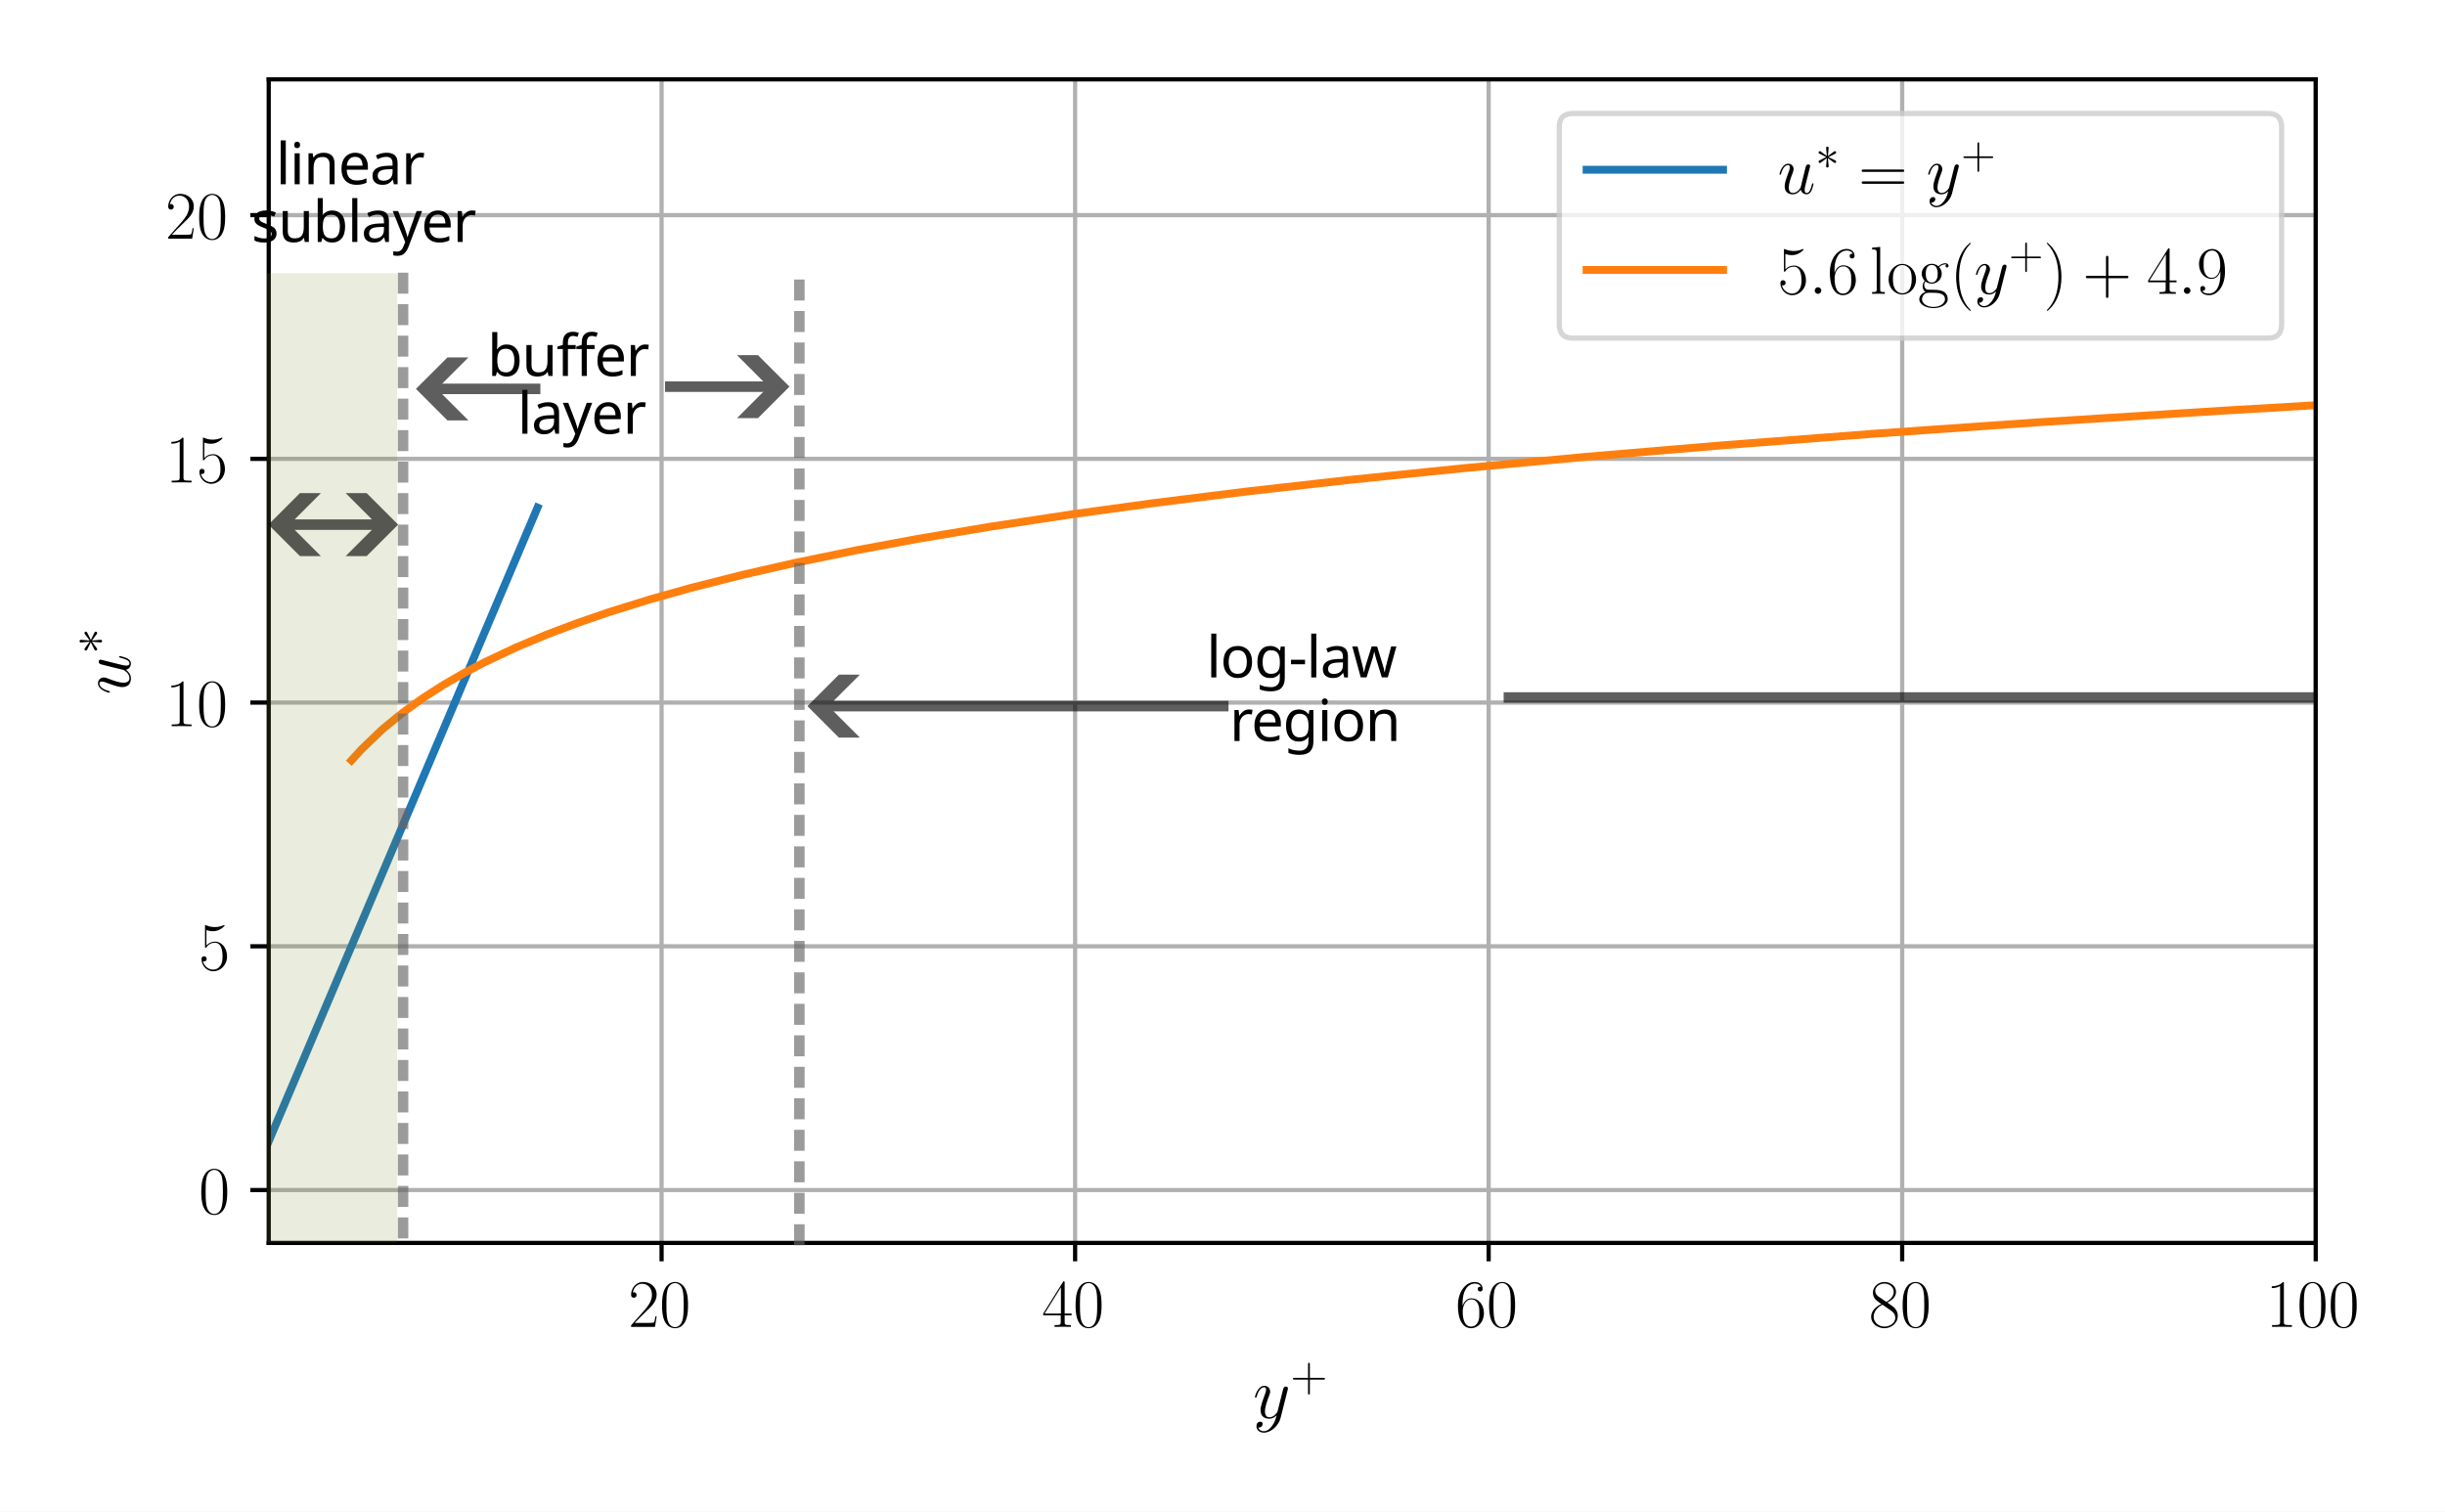
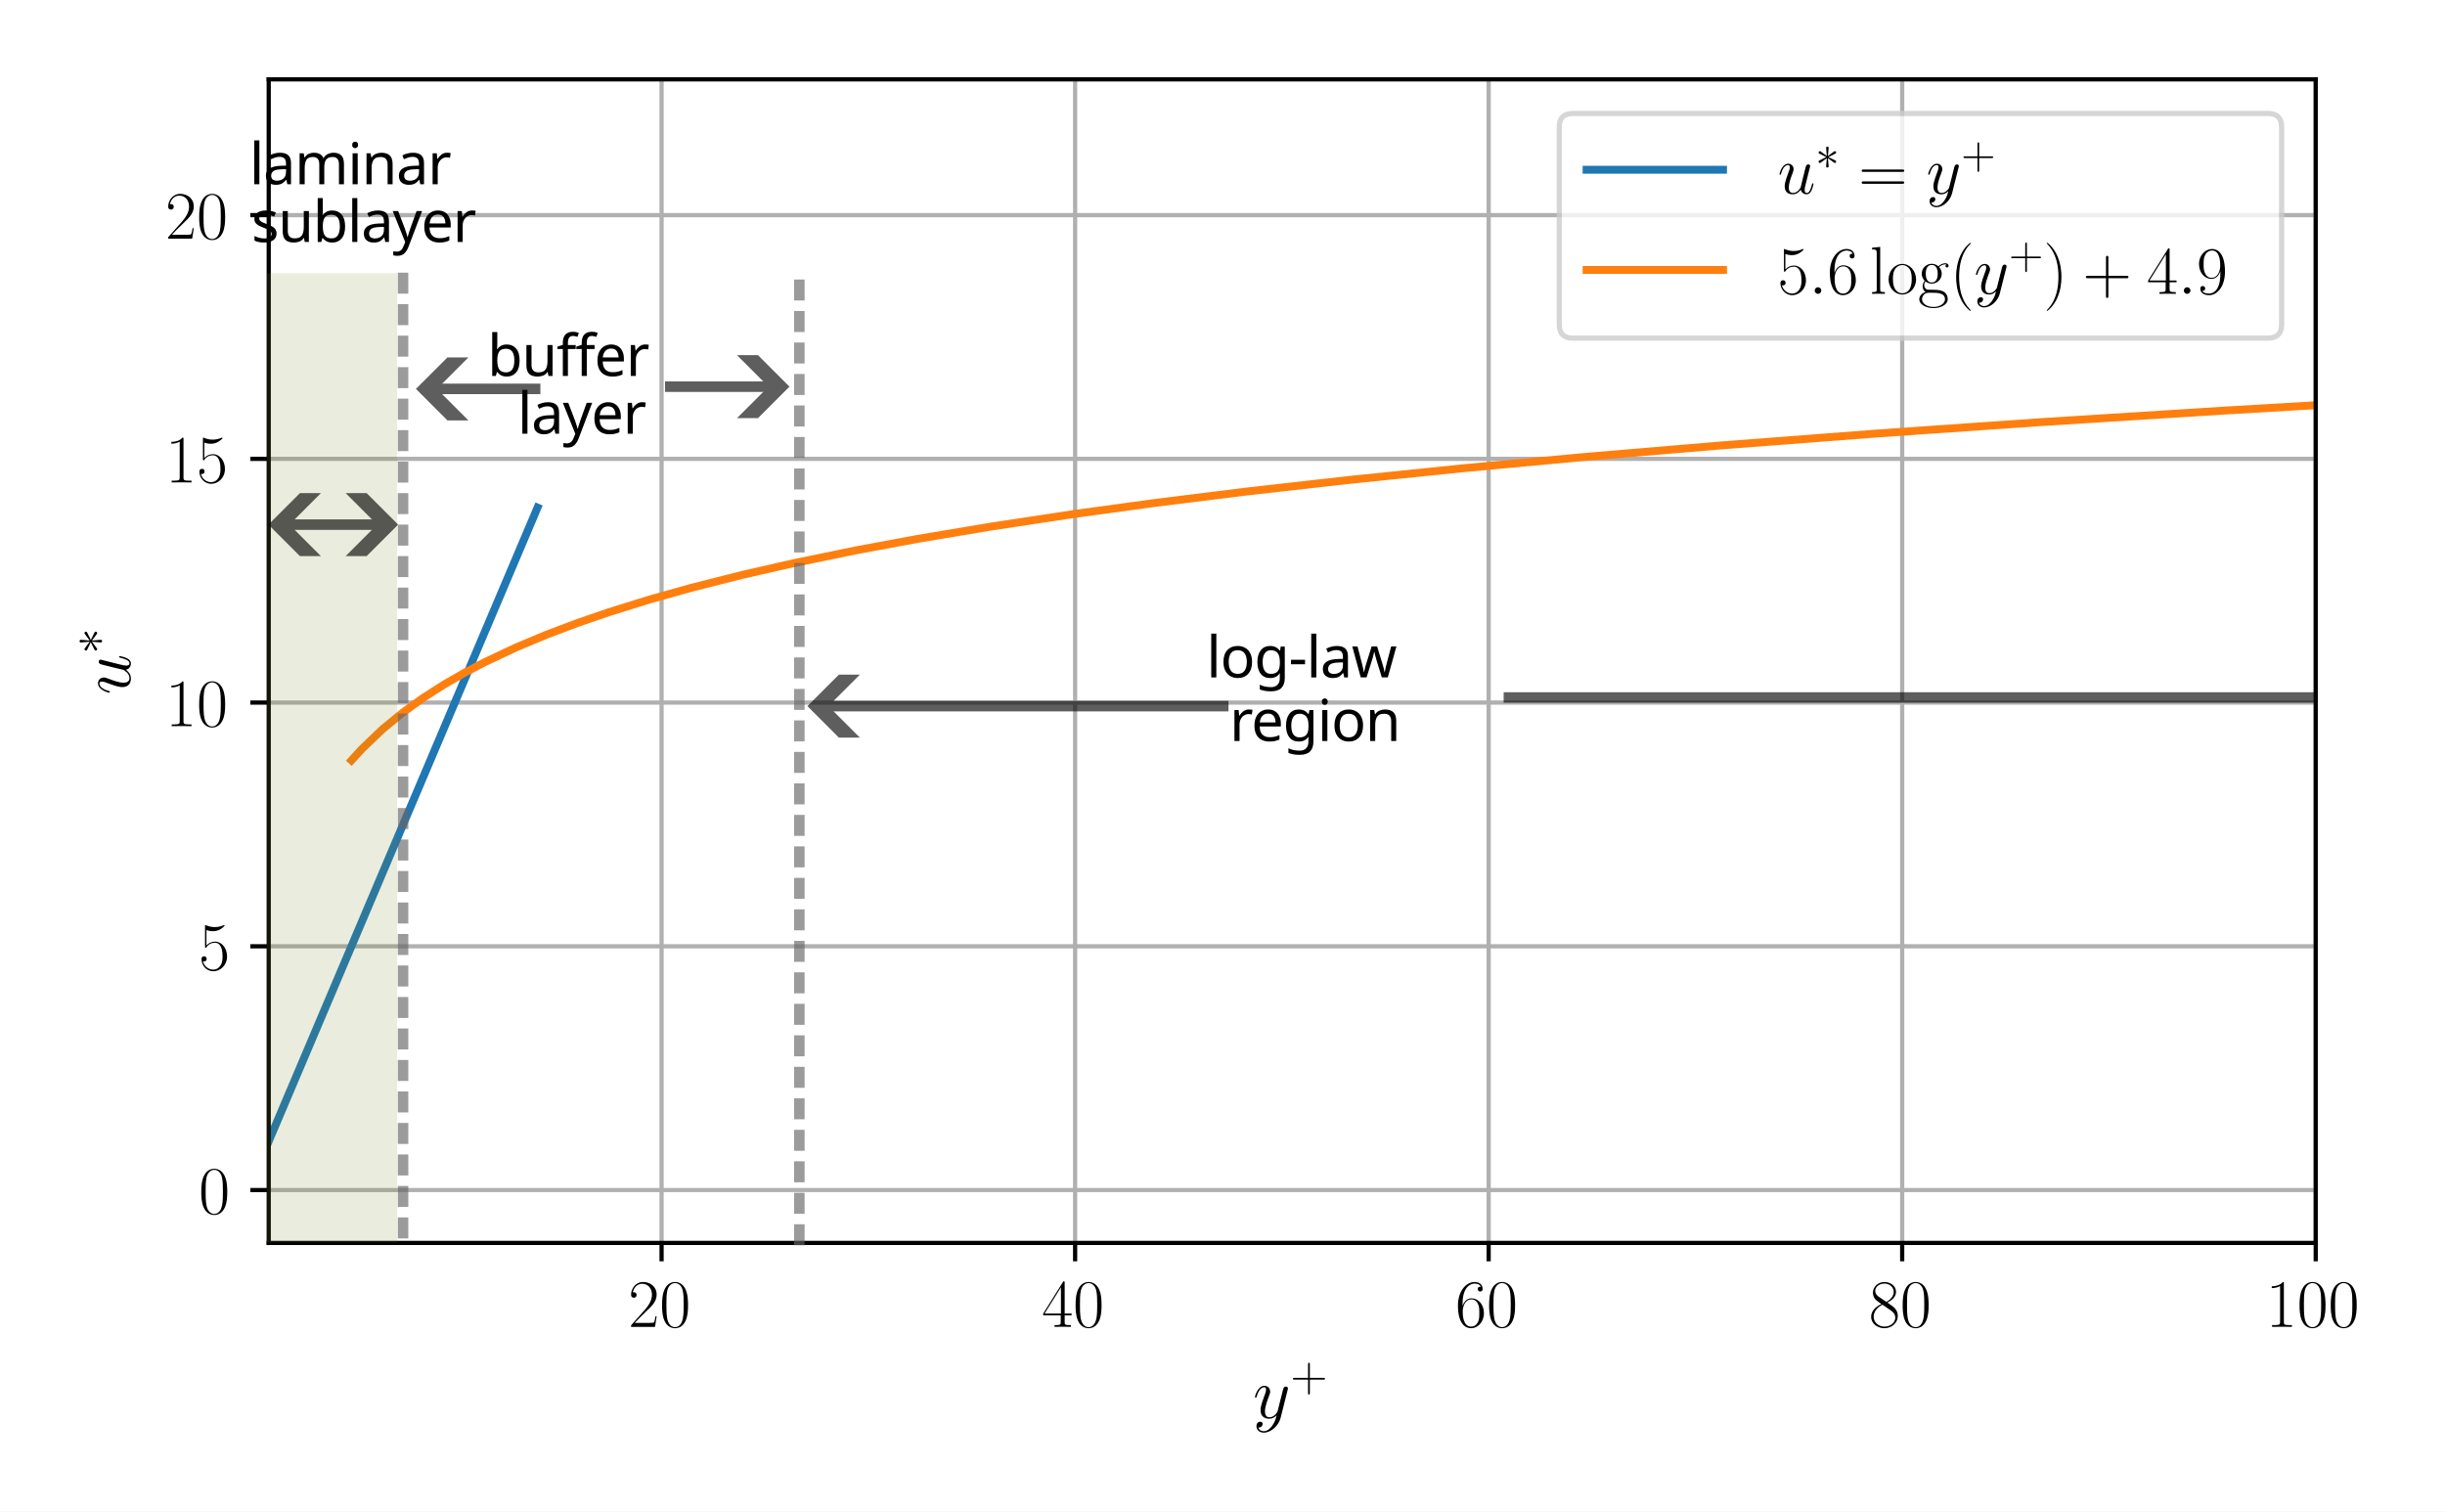
<svg xmlns="http://www.w3.org/2000/svg" xmlns:xlink="http://www.w3.org/1999/xlink" width="465.84pt" height="288pt" viewBox="0 0 465.84 288" version="1.1" id="svg60">
  <defs id="defs1">
    <style type="text/css" id="style1">*{stroke-linejoin: round; stroke-linecap: butt}</style>
    <marker style="overflow:visible" id="ArrowWideHeavy" refX="0" refY="0" orient="auto-start-reverse" markerWidth="1" markerHeight="1" viewBox="0 0 1 1" preserveAspectRatio="xMidYMid">
      <path style="fill:context-stroke;fill-rule:evenodd;stroke:none" d="m 1,0 -3,3 h -2 l 3,-3 -3,-3 h 2 z" id="path89" />
    </marker>
    <marker style="overflow:visible" id="ArrowWideHeavy-8" refX="0" refY="0" orient="auto-start-reverse" markerWidth="1" markerHeight="1" viewBox="0 0 1 1" preserveAspectRatio="xMidYMid">
      <path style="fill:context-stroke;fill-rule:evenodd;stroke:none" d="m 1,0 -3,3 h -2 l 3,-3 -3,-3 h 2 z" id="path89-7" />
    </marker>
    <marker style="overflow:visible" id="ArrowWideHeavy-7" refX="0" refY="0" orient="auto-start-reverse" markerWidth="1" markerHeight="1" viewBox="0 0 1 1" preserveAspectRatio="xMidYMid">
      <path style="fill:context-stroke;fill-rule:evenodd;stroke:none" d="m 1,0 -3,3 h -2 l 3,-3 -3,-3 h 2 z" id="path89-4" />
    </marker>
  </defs>
  <g id="figure_1">
    <g id="patch_1">
      <path d="M 0 288  L 465.84 288  L 465.84 0  L 0 0  z " style="fill: #ffffff" id="path1" />
    </g>
    <g id="axes_1">
      <g id="patch_2">
        <path d="M 51.199 236.808  L 441.209 236.808  L 441.209 15.12  L 51.199 15.12  z " style="fill: #ffffff" id="path2" />
      </g>
      <g id="matplotlib.axis_1">
        <g id="xtick_1">
          <g id="line2d_1">
            <path d="M 126.05 236.808  L 126.05 15.12  " clip-path="url(#p6dbcad1851)" style="fill: none; stroke: #b0b0b0; stroke-width: 0.8; stroke-linecap: square" id="path3" />
          </g>
          <g id="line2d_2">
            <defs id="defs3">
              <path id="m62ffc0d858" d="M 0 0  L 0 3.5  " style="stroke: #000000; stroke-width: 0.8" />
            </defs>
            <g id="g3">
              <use xlink:href="#m62ffc0d858" x="126.05" y="236.808" style="stroke: #000000; stroke-width: 0.8" id="use3" />
            </g>
          </g>
          <g id="text_1">
            <g transform="translate(119.709 252.8025) scale(0.13 -0.13)" id="g5">
              <defs id="defs4">
                <path id="CMR17-32" d="M 2669 990  L 2554 990  C 2490 537 2438 460 2413 422  C 2381 371 1920 371 1830 371  L 602 371  C 832 620 1280 1073 1824 1596  C 2214 1966 2669 2400 2669 3033  C 2669 3788 2067 4224 1395 4224  C 691 4224 262 3603 262 3027  C 262 2777 448 2745 525 2745  C 589 2745 781 2783 781 3007  C 781 3206 614 3264 525 3264  C 486 3264 448 3257 422 3244  C 544 3788 915 4057 1306 4057  C 1862 4057 2227 3616 2227 3033  C 2227 2477 1901 1998 1536 1583  L 262 147  L 262 0  L 2515 0  L 2669 990  z " transform="scale(0.015625)" />
                <path id="CMR17-30" d="M 2688 2038  C 2688 2430 2682 3099 2413 3613  C 2176 4063 1798 4224 1466 4224  C 1158 4224 768 4082 525 3620  C 269 3137 243 2539 243 2038  C 243 1671 250 1112 448 623  C 723 -39 1216 -128 1466 -128  C 1760 -128 2208 -7 2470 604  C 2662 1048 2688 1568 2688 2038  z M 1466 -26  C 1056 -26 813 328 723 816  C 653 1196 653 1749 653 2109  C 653 2604 653 3015 736 3407  C 858 3954 1216 4121 1466 4121  C 1728 4121 2067 3947 2189 3420  C 2272 3054 2278 2623 2278 2109  C 2278 1691 2278 1176 2202 797  C 2067 96 1690 -26 1466 -26  z " transform="scale(0.015625)" />
              </defs>
              <use xlink:href="#CMR17-32" transform="scale(0.996264)" id="use4" />
              <use xlink:href="#CMR17-30" transform="translate(45.69048 0) scale(0.996264)" id="use5" />
            </g>
          </g>
        </g>
        <g id="xtick_2">
          <g id="line2d_3">
            <path d="M 204.839 236.808  L 204.839 15.12  " clip-path="url(#p6dbcad1851)" style="fill: none; stroke: #b0b0b0; stroke-width: 0.8; stroke-linecap: square" id="path5" />
          </g>
          <g id="line2d_4">
            <g id="g6">
              <use xlink:href="#m62ffc0d858" x="204.839" y="236.808" style="stroke: #000000; stroke-width: 0.8" id="use6" />
            </g>
          </g>
          <g id="text_2">
            <g transform="translate(198.4988 252.8025) scale(0.13 -0.13)" id="g8">
              <defs id="defs6">
                <path id="CMR17-34" d="M 2150 4147  C 2150 4281 2144 4288 2029 4288  L 128 1254  L 128 1088  L 1779 1088  L 1779 460  C 1779 230 1766 166 1318 166  L 1197 166  L 1197 0  C 1402 12 1747 12 1965 12  C 2182 12 2528 12 2733 0  L 2733 166  L 2611 166  C 2163 166 2150 230 2150 460  L 2150 1088  L 2803 1088  L 2803 1254  L 2150 1254  L 2150 4147  z M 1798 3723  L 1798 1254  L 256 1254  L 1798 3723  z " transform="scale(0.015625)" />
              </defs>
              <use xlink:href="#CMR17-34" transform="scale(0.996264)" id="use7" />
              <use xlink:href="#CMR17-30" transform="translate(45.69048 0) scale(0.996264)" id="use8" />
            </g>
          </g>
        </g>
        <g id="xtick_3">
          <g id="line2d_5">
            <path d="M 283.629 236.808  L 283.629 15.12  " clip-path="url(#p6dbcad1851)" style="fill: none; stroke: #b0b0b0; stroke-width: 0.8; stroke-linecap: square" id="path8" />
          </g>
          <g id="line2d_6">
            <g id="g9">
              <use xlink:href="#m62ffc0d858" x="283.629" y="236.808" style="stroke: #000000; stroke-width: 0.8" id="use9" />
            </g>
          </g>
          <g id="text_3">
            <g transform="translate(277.2886 252.8025) scale(0.13 -0.13)" id="g11">
              <defs id="defs9">
                <path id="CMR17-36" d="M 678 2198  C 678 3712 1395 4076 1811 4076  C 1946 4076 2272 4049 2400 3782  C 2298 3782 2106 3782 2106 3558  C 2106 3385 2246 3328 2336 3328  C 2394 3328 2566 3353 2566 3571  C 2566 3987 2246 4224 1805 4224  C 1043 4224 243 3411 243 2011  C 243 257 966 -128 1478 -128  C 2099 -128 2688 431 2688 1295  C 2688 2101 2170 2688 1517 2688  C 1126 2688 838 2430 678 1979  L 678 2198  z M 1478 25  C 691 25 691 1212 691 1450  C 691 1914 909 2585 1504 2585  C 1613 2585 1926 2585 2138 2140  C 2253 1889 2253 1624 2253 1302  C 2253 954 2253 696 2118 438  C 1978 173 1773 25 1478 25  z " transform="scale(0.015625)" />
              </defs>
              <use xlink:href="#CMR17-36" transform="scale(0.996264)" id="use10" />
              <use xlink:href="#CMR17-30" transform="translate(45.69048 0) scale(0.996264)" id="use11" />
            </g>
          </g>
        </g>
        <g id="xtick_4">
          <g id="line2d_7">
            <path d="M 362.419 236.808  L 362.419 15.12  " clip-path="url(#p6dbcad1851)" style="fill: none; stroke: #b0b0b0; stroke-width: 0.8; stroke-linecap: square" id="path11" />
          </g>
          <g id="line2d_8">
            <g id="g12">
              <use xlink:href="#m62ffc0d858" x="362.419" y="236.808" style="stroke: #000000; stroke-width: 0.8" id="use12" />
            </g>
          </g>
          <g id="text_4">
            <g transform="translate(356.0784 252.8025) scale(0.13 -0.13)" id="g14">
              <defs id="defs12">
                <path id="CMR17-38" d="M 1741 2289  C 2144 2494 2554 2803 2554 3298  C 2554 3884 1990 4224 1472 4224  C 890 4224 378 3800 378 3215  C 378 3054 416 2777 666 2533  C 730 2469 998 2276 1171 2154  C 883 2006 211 1652 211 945  C 211 282 838 -128 1459 -128  C 2144 -128 2720 366 2720 1022  C 2720 1607 2330 1877 2074 2051  L 1741 2289  z M 902 2855  C 851 2887 595 3086 595 3388  C 595 3781 998 4076 1459 4076  C 1965 4076 2336 3716 2336 3298  C 2336 2700 1670 2359 1638 2359  C 1632 2359 1626 2359 1574 2398  L 902 2855  z M 2080 1536  C 2176 1466 2483 1253 2483 861  C 2483 385 2010 25 1472 25  C 890 25 448 443 448 951  C 448 1459 838 1884 1280 2083  L 2080 1536  z " transform="scale(0.015625)" />
              </defs>
              <use xlink:href="#CMR17-38" transform="scale(0.996264)" id="use13" />
              <use xlink:href="#CMR17-30" transform="translate(45.69048 0) scale(0.996264)" id="use14" />
            </g>
          </g>
        </g>
        <g id="xtick_5">
          <g id="line2d_9">
            <path d="M 441.209 236.808  L 441.209 15.12  " clip-path="url(#p6dbcad1851)" style="fill: none; stroke: #b0b0b0; stroke-width: 0.8; stroke-linecap: square" id="path14" />
          </g>
          <g id="line2d_10">
            <g id="g15">
              <use xlink:href="#m62ffc0d858" x="441.209" y="236.808" style="stroke: #000000; stroke-width: 0.8" id="use15" />
            </g>
          </g>
          <g id="text_5">
            <g transform="translate(431.6978 252.8025) scale(0.13 -0.13)" id="g18">
              <defs id="defs15">
                <path id="CMR17-31" d="M 1702 4083  C 1702 4217 1696 4224 1606 4224  C 1357 3927 979 3833 621 3820  C 602 3820 570 3820 563 3808  C 557 3795 557 3782 557 3648  C 755 3648 1088 3686 1344 3839  L 1344 467  C 1344 243 1331 166 781 166  L 589 166  L 589 0  C 896 6 1216 12 1523 12  C 1830 12 2150 6 2458 0  L 2458 166  L 2266 166  C 1715 166 1702 236 1702 467  L 1702 4083  z " transform="scale(0.015625)" />
              </defs>
              <use xlink:href="#CMR17-31" transform="scale(0.996264)" id="use16" />
              <use xlink:href="#CMR17-30" transform="translate(45.69048 0) scale(0.996264)" id="use17" />
              <use xlink:href="#CMR17-30" transform="translate(91.38095 0) scale(0.996264)" id="use18" />
            </g>
          </g>
        </g>
        <g id="text_6">
          <g transform="translate(238.7221 270.168) scale(0.14 -0.14)" id="g20">
            <defs id="defs18">
              <path id="CMMI12-79" d="M 1683 -673  C 1510 -921 1261 -1152 947 -1152  C 870 -1152 563 -1139 467 -826  C 486 -833 518 -833 531 -833  C 723 -833 851 -666 851 -519  C 851 -372 730 -320 634 -320  C 531 -320 307 -397 307 -711  C 307 -1050 582 -1280 947 -1280  C 1587 -1280 2234 -673 2413 -7  L 3040 2483  C 3046 2515 3059 2553 3059 2591  C 3059 2687 2982 2752 2886 2752  C 2829 2752 2694 2726 2643 2534  L 2170 657  C 2138 542 2138 530 2086 459  C 1958 281 1747 64 1440 64  C 1082 64 1050 415 1050 587  C 1050 951 1222 1443 1395 1902  C 1466 2087 1504 2177 1504 2305  C 1504 2573 1312 2816 998 2816  C 410 2816 173 1890 173 1838  C 173 1813 198 1781 243 1781  C 301 1781 307 1807 333 1896  C 486 2432 730 2687 979 2687  C 1037 2687 1146 2687 1146 2477  C 1146 2311 1075 2126 979 1883  C 666 1047 666 836 666 683  C 666 76 1101 -64 1421 -64  C 1606 -64 1837 -7 2061 230  L 2067 223  C 1971 -141 1907 -359 1683 -673  z " transform="scale(0.015625)" />
              <path id="CMR17-2b" d="M 2413 1472  L 4109 1472  C 4198 1472 4307 1472 4307 1580  C 4307 1696 4205 1696 4109 1696  L 2413 1696  L 2413 3385  C 2413 3475 2413 3584 2304 3584  C 2189 3584 2189 3481 2189 3385  L 2189 1696  L 493 1696  C 403 1696 294 1696 294 1587  C 294 1472 397 1472 493 1472  L 2189 1472  L 2189 -194  C 2189 -282 2189 -391 2298 -391  C 2413 -391 2413 -289 2413 -194  L 2413 1472  z " transform="scale(0.015625)" />
            </defs>
            <use xlink:href="#CMMI12-79" transform="scale(0.996264)" id="use19" />
            <use xlink:href="#CMR17-2b" transform="translate(51.13878 36.15364) scale(0.697382)" id="use20" />
          </g>
        </g>
      </g>
      <g id="matplotlib.axis_2">
        <g id="ytick_1">
          <g id="line2d_11">
            <path d="M 51.199 226.732  L 441.209 226.732  " clip-path="url(#p6dbcad1851)" style="fill: none; stroke: #b0b0b0; stroke-width: 0.8; stroke-linecap: square" id="path20" />
          </g>
          <g id="line2d_12">
            <defs id="defs20">
              <path id="mefb0b36bff" d="M 0 0  L -3.5 0  " style="stroke: #000000; stroke-width: 0.8" />
            </defs>
            <g id="g21">
              <use xlink:href="#mefb0b36bff" x="51.199" y="226.732" style="stroke: #000000; stroke-width: 0.8" id="use21" />
            </g>
          </g>
          <g id="text_7">
            <g transform="translate(37.85864 231.2287) scale(0.13 -0.13)" id="g22">
              <use xlink:href="#CMR17-30" transform="scale(0.996264)" id="use22" />
            </g>
          </g>
        </g>
        <g id="ytick_2">
          <g id="line2d_13">
            <path d="M 51.199 180.295  L 441.209 180.295  " clip-path="url(#p6dbcad1851)" style="fill: none; stroke: #b0b0b0; stroke-width: 0.8; stroke-linecap: square" id="path22" />
          </g>
          <g id="line2d_14">
            <g id="g23">
              <use xlink:href="#mefb0b36bff" x="51.199" y="180.295" style="stroke: #000000; stroke-width: 0.8" id="use23" />
            </g>
          </g>
          <g id="text_8">
            <g transform="translate(37.85864 184.7921) scale(0.13 -0.13)" id="g24">
              <defs id="defs23">
                <path id="CMR17-35" d="M 730 3750  C 794 3724 1056 3641 1325 3641  C 1920 3641 2246 3961 2432 4140  C 2432 4191 2432 4224 2394 4224  C 2387 4224 2374 4224 2323 4198  C 2099 4102 1837 4032 1517 4032  C 1325 4032 1037 4055 723 4191  C 653 4224 640 4224 634 4224  C 602 4224 595 4217 595 4090  L 595 2231  C 595 2113 595 2080 659 2080  C 691 2080 704 2093 736 2139  C 941 2435 1222 2560 1542 2560  C 1766 2560 2246 2415 2246 1293  C 2246 1087 2246 716 2054 422  C 1894 159 1645 25 1370 25  C 947 25 518 319 403 812  C 429 806 480 793 506 793  C 589 793 749 838 749 1036  C 749 1209 627 1280 506 1280  C 358 1280 262 1190 262 1011  C 262 454 704 -128 1382 -128  C 2042 -128 2669 441 2669 1267  C 2669 2054 2170 2662 1549 2662  C 1222 2662 947 2540 730 2304  L 730 3750  z " transform="scale(0.015625)" />
              </defs>
              <use xlink:href="#CMR17-35" transform="scale(0.996264)" id="use24" />
            </g>
          </g>
        </g>
        <g id="ytick_3">
          <g id="line2d_15">
            <path d="M 51.199 133.858  L 441.209 133.858  " clip-path="url(#p6dbcad1851)" style="fill: none; stroke: #b0b0b0; stroke-width: 0.8; stroke-linecap: square" id="path24" />
          </g>
          <g id="line2d_16">
            <g id="g25">
              <use xlink:href="#mefb0b36bff" x="51.199" y="133.858" style="stroke: #000000; stroke-width: 0.8" id="use25" />
            </g>
          </g>
          <g id="text_9">
            <g transform="translate(31.5179 138.3555) scale(0.13 -0.13)" id="g27">
              <use xlink:href="#CMR17-31" transform="scale(0.996264)" id="use26" />
              <use xlink:href="#CMR17-30" transform="translate(45.69048 0) scale(0.996264)" id="use27" />
            </g>
          </g>
        </g>
        <g id="ytick_4">
          <g id="line2d_17">
            <path d="M 51.199 87.422  L 441.209 87.422  " clip-path="url(#p6dbcad1851)" style="fill: none; stroke: #b0b0b0; stroke-width: 0.8; stroke-linecap: square" id="path27" />
          </g>
          <g id="line2d_18">
            <g id="g28">
              <use xlink:href="#mefb0b36bff" x="51.199" y="87.422" style="stroke: #000000; stroke-width: 0.8" id="use28" />
            </g>
          </g>
          <g id="text_10">
            <g transform="translate(31.5179 91.91884) scale(0.13 -0.13)" id="g30">
              <use xlink:href="#CMR17-31" transform="scale(0.996264)" id="use29" />
              <use xlink:href="#CMR17-35" transform="translate(45.69048 0) scale(0.996264)" id="use30" />
            </g>
          </g>
        </g>
        <g id="ytick_5">
          <g id="line2d_19">
            <path d="M 51.199 40.985  L 441.209 40.985  " clip-path="url(#p6dbcad1851)" style="fill: none; stroke: #b0b0b0; stroke-width: 0.8; stroke-linecap: square" id="path30" />
          </g>
          <g id="line2d_20">
            <g id="g31">
              <use xlink:href="#mefb0b36bff" x="51.199" y="40.985" style="stroke: #000000; stroke-width: 0.8" id="use31" />
            </g>
          </g>
          <g id="text_11">
            <g transform="translate(31.5179 45.48222) scale(0.13 -0.13)" id="g33">
              <use xlink:href="#CMR17-32" transform="scale(0.996264)" id="use32" />
              <use xlink:href="#CMR17-30" transform="translate(45.69048 0) scale(0.996264)" id="use33" />
            </g>
          </g>
        </g>
        <g id="text_12">
          <g transform="translate(24.80588 132.3593) rotate(-90) scale(0.14 -0.14)" id="g35">
            <defs id="defs33">
              <path id="CMMI12-75" d="M 2182 370  C 2266 12 2573 -64 2726 -64  C 2931 -64 3085 70 3187 287  C 3296 517 3379 893 3379 913  C 3379 944 3354 970 3315 970  C 3258 970 3251 938 3226 842  C 3110 402 2995 64 2739 64  C 2547 64 2547 274 2547 357  C 2547 504 2566 568 2630 836  C 2675 1008 2720 1181 2758 1359  L 3021 2400  C 3066 2560 3066 2572 3066 2591  C 3066 2687 2989 2752 2893 2752  C 2707 2752 2662 2591 2624 2432  C 2560 2183 2214 810 2170 587  C 2163 587 1914 64 1446 64  C 1114 64 1050 351 1050 587  C 1050 951 1229 1462 1395 1890  C 1472 2094 1504 2177 1504 2305  C 1504 2579 1306 2816 998 2816  C 410 2816 173 1890 173 1838  C 173 1813 198 1781 243 1781  C 301 1781 307 1807 333 1896  C 486 2445 736 2687 979 2687  C 1043 2687 1146 2681 1146 2477  C 1146 2311 1075 2126 979 1883  C 698 1123 666 881 666 689  C 666 38 1158 -64 1421 -64  C 1830 -64 2054 217 2182 370  z " transform="scale(0.015625)" />
              <path id="CMSY10-3" d="M 1760 2762  C 1766 2853 1766 3008 1600 3008  C 1498 3008 1414 2924 1434 2840  L 1434 2755  L 1523 1740  L 704 2349  C 646 2382 634 2395 589 2395  C 499 2395 416 2303 416 2212  C 416 2107 480 2081 544 2048  L 1453 1603  L 570 1164  C 467 1112 416 1085 416 987  C 416 889 499 804 589 804  C 634 804 646 804 806 928  L 1523 1459  L 1427 359  C 1427 224 1542 192 1594 192  C 1670 192 1766 236 1766 359  L 1670 1459  L 2490 850  C 2547 817 2560 804 2605 804  C 2694 804 2778 896 2778 987  C 2778 1085 2720 1118 2643 1157  C 2259 1354 2246 1354 1741 1596  L 2624 2035  C 2726 2087 2778 2113 2778 2212  C 2778 2310 2694 2395 2605 2395  C 2560 2395 2547 2395 2387 2271  L 1670 1740  L 1760 2762  z " transform="scale(0.015625)" />
            </defs>
            <use xlink:href="#CMMI12-75" transform="scale(0.996264)" id="use34" />
            <use xlink:href="#CMSY10-3" transform="translate(55.52033 36.15364) scale(0.697382)" id="use35" />
          </g>
        </g>
      </g>
      <g id="line2d_21">
        <path d="M 47.26 226.732  L 47.817 225.418  L 48.374 224.105  L 48.931 222.792  L 49.488 221.478  L 50.045 220.165  L 50.602 218.852  L 51.16 217.538  L 51.717 216.225  L 52.274 214.911  L 52.831 213.598  L 53.388 212.285  L 53.945 210.971  L 54.502 209.658  L 55.059 208.345  L 55.616 207.031  L 56.173 205.718  L 56.731 204.405  L 57.288 203.091  L 57.845 201.778  L 58.402 200.465  L 58.959 199.151  L 59.516 197.838  L 60.073 196.524  L 60.63 195.211  L 61.187 193.898  L 61.744 192.584  L 62.302 191.271  L 62.859 189.958  L 63.416 188.644  L 63.973 187.331  L 64.53 186.018  L 65.087 184.704  L 65.644 183.391  L 66.201 182.078  L 66.758 180.764  L 67.315 179.451  L 67.873 178.137  L 68.43 176.824  L 68.987 175.511  L 69.544 174.197  L 70.101 172.884  L 70.658 171.571  L 71.215 170.257  L 71.772 168.944  L 72.329 167.631  L 72.886 166.317  L 73.444 165.004  L 74.001 163.69  L 74.558 162.377  L 75.115 161.064  L 75.672 159.75  L 76.229 158.437  L 76.786 157.124  L 77.343 155.81  L 77.9 154.497  L 78.457 153.184  L 79.015 151.87  L 79.572 150.557  L 80.129 149.244  L 80.686 147.93  L 81.243 146.617  L 81.8 145.303  L 82.357 143.99  L 82.914 142.677  L 83.471 141.363  L 84.028 140.05  L 84.586 138.737  L 85.143 137.423  L 85.7 136.11  L 86.257 134.797  L 86.814 133.483  L 87.371 132.17  L 87.928 130.856  L 88.485 129.543  L 89.042 128.23  L 89.599 126.916  L 90.157 125.603  L 90.714 124.29  L 91.271 122.976  L 91.828 121.663  L 92.385 120.35  L 92.942 119.036  L 93.499 117.723  L 94.056 116.41  L 94.613 115.096  L 95.17 113.783  L 95.728 112.469  L 96.285 111.156  L 96.842 109.843  L 97.399 108.529  L 97.956 107.216  L 98.513 105.903  L 99.07 104.589  L 99.627 103.276  L 100.184 101.963  L 100.741 100.649  L 101.299 99.336  L 101.856 98.023  L 102.413 96.709  " clip-path="url(#p6dbcad1851)" style="fill: none; stroke: #1f77b4; stroke-width: 1.5; stroke-linecap: square" id="path35" />
      </g>
      <g id="line2d_22">
        <path d="M 66.957 144.871  L 68.918 142.728  L 72.84 138.968  L 76.762 135.747  L 80.683 132.928  L 84.605 130.422  L 88.527 128.166  L 92.449 126.116  L 98.331 123.351  L 104.214 120.889  L 110.097 118.669  L 115.979 116.647  L 123.823 114.206  L 131.666 112.003  L 141.471 109.521  L 151.275 107.285  L 163.04 104.864  L 174.806 102.678  L 188.532 100.37  L 204.219 97.991  L 219.906 95.84  L 237.554 93.641  L 257.162 91.426  L 278.732 89.217  L 302.263 87.03  L 327.754 84.878  L 357.167 82.626  L 388.541 80.447  L 423.837 78.224  L 441.485 77.19  L 441.485 77.19  " clip-path="url(#p6dbcad1851)" style="fill: none; stroke: #ff7f0e; stroke-width: 1.5; stroke-linecap: square" id="path36" />
      </g>
      <g id="patch_3">
        <path d="M 51.199 236.808  L 51.199 15.12  " style="fill: none; stroke: #000000; stroke-width: 0.8; stroke-linejoin: miter; stroke-linecap: square" id="path37" />
      </g>
      <g id="patch_4">
        <path d="M 441.209 236.808  L 441.209 15.12  " style="fill: none; stroke: #000000; stroke-width: 0.8; stroke-linejoin: miter; stroke-linecap: square" id="path38" />
      </g>
      <g id="patch_5">
        <path d="M 51.199 236.808  L 441.209 236.808  " style="fill: none; stroke: #000000; stroke-width: 0.8; stroke-linejoin: miter; stroke-linecap: square" id="path39" />
      </g>
      <g id="patch_6">
        <path d="M 51.199 15.12  L 441.209 15.12  " style="fill: none; stroke: #000000; stroke-width: 0.8; stroke-linejoin: miter; stroke-linecap: square" id="path40" />
      </g>
      <g id="legend_1">
        <g id="patch_7">
          <path d="M 299.686 64.421  L 432.109 64.421  Q 434.709 64.421 434.709 61.821  L 434.709 24.22  Q 434.709 21.62 432.109 21.62  L 299.686 21.62  Q 297.086 21.62 297.086 24.22  L 297.086 61.821  Q 297.086 64.421 299.686 64.421  z " style="fill: #ffffff; opacity: 0.8; stroke: #cccccc; stroke-linejoin: miter" id="path41" />
        </g>
        <g id="line2d_23">
          <path d="M 302.286 32.342  L 315.286 32.342  L 328.286 32.342  " style="fill: none; stroke: #1f77b4; stroke-width: 1.5; stroke-linecap: square" id="path42" />
        </g>
        <g id="text_13">
          <g transform="translate(338.6857 36.89237) scale(0.13 -0.13)" id="g46">
            <defs id="defs42">
              <path id="CMR17-3d" d="M 4115 2048  C 4211 2048 4307 2048 4307 2156  C 4307 2272 4198 2272 4090 2272  L 512 2272  C 403 2272 294 2272 294 2156  C 294 2048 390 2048 486 2048  L 4115 2048  z M 4090 927  C 4198 927 4307 927 4307 1043  C 4307 1152 4211 1152 4115 1152  L 486 1152  C 390 1152 294 1152 294 1043  C 294 927 403 927 512 927  L 4090 927  z " transform="scale(0.015625)" />
            </defs>
            <use xlink:href="#CMMI12-75" transform="scale(0.996264)" id="use42" />
            <use xlink:href="#CMSY10-3" transform="translate(55.52033 36.15364) scale(0.697382)" id="use43" />
            <use xlink:href="#CMR17-3d" transform="translate(118.5617 0) scale(0.996264)" id="use44" />
            <use xlink:href="#CMMI12-79" transform="translate(217.9505 0) scale(0.996264)" id="use45" />
            <use xlink:href="#CMR17-2b" transform="translate(269.0893 36.15364) scale(0.697382)" id="use46" />
          </g>
        </g>
        <g id="line2d_24">
          <path d="M 302.286 51.433  L 315.286 51.433  L 328.286 51.433  " style="fill: none; stroke: #ff7f0e; stroke-width: 1.5; stroke-linecap: square" id="path46" />
        </g>
        <g id="text_14">
          <g transform="translate(338.6857 55.98304) scale(0.13 -0.13)" id="g60">
            <defs id="defs46">
              <path id="CMMI12-3a" d="M 1178 307  C 1178 492 1024 620 870 620  C 685 620 557 467 557 313  C 557 128 710 0 864 0  C 1050 0 1178 153 1178 307  z " transform="scale(0.015625)" />
              <path id="CMR17-6c" d="M 979 4416  L 218 4345  L 218 4179  C 595 4179 653 4141 653 3835  L 653 439  C 653 198 627 166 218 166  L 218 0  C 371 12 653 12 813 12  C 979 12 1261 12 1414 0  L 1414 166  C 1005 166 979 191 979 439  L 979 4416  z " transform="scale(0.015625)" />
              <path id="CMR17-6f" d="M 2758 1356  C 2758 2176 2163 2816 1466 2816  C 768 2816 173 2176 173 1356  C 173 550 768 -64 1466 -64  C 2163 -64 2758 550 2758 1356  z M 1466 51  C 1165 51 909 230 762 480  C 602 768 582 1126 582 1408  C 582 1676 595 2009 762 2297  C 890 2508 1139 2713 1466 2713  C 1754 2713 1997 2553 2150 2329  C 2349 2028 2349 1606 2349 1408  C 2349 1158 2336 774 2163 467  C 1984 172 1709 51 1466 51  z " transform="scale(0.015625)" />
              <path id="CMR17-67" d="M 710 1165  C 832 1068 1043 960 1299 960  C 1805 960 2240 1359 2240 1895  C 2240 2063 2189 2321 1997 2521  C 2176 2713 2438 2777 2586 2777  C 2611 2777 2650 2777 2682 2758  C 2656 2751 2598 2726 2598 2623  C 2598 2540 2656 2483 2739 2483  C 2835 2483 2886 2547 2886 2630  C 2886 2751 2790 2880 2586 2880  C 2330 2880 2106 2758 1926 2591  C 1734 2764 1504 2828 1299 2828  C 794 2828 358 2431 358 1895  C 358 1527 570 1294 634 1230  C 442 1004 442 742 442 710  C 442 544 506 300 723 166  C 390 82 128 -184 128 -517  C 128 -996 736 -1344 1466 -1344  C 2170 -1344 2803 -1009 2803 -510  C 2803 384 1856 384 1363 384  C 1216 384 954 384 922 390  C 723 422 589 601 589 825  C 589 883 589 1024 710 1165  z M 1299 1068  C 736 1068 736 1766 736 1895  C 736 2024 736 2719 1299 2719  C 1862 2719 1862 2024 1862 1895  C 1862 1766 1862 1068 1299 1068  z M 1466 -1236  C 826 -1236 384 -883 384 -517  C 384 -311 493 -118 634 -11  C 794 102 858 102 1293 102  C 1818 102 2547 102 2547 -517  C 2547 -883 2106 -1236 1466 -1236  z " transform="scale(0.015625)" />
              <path id="CMR17-28" d="M 1958 -1562  C 1958 -1556 1958 -1543 1939 -1524  C 1645 -1223 858 -403 858 1596  C 858 3595 1632 4408 1946 4729  C 1946 4735 1958 4748 1958 4767  C 1958 4787 1939 4800 1914 4800  C 1843 4800 1299 4325 986 3620  C 666 2909 576 2218 576 1603  C 576 1141 621 360 1005 -467  C 1312 -1133 1837 -1600 1914 -1600  C 1946 -1600 1958 -1588 1958 -1562  z " transform="scale(0.015625)" />
              <path id="CMR17-29" d="M 1683 1596  C 1683 2057 1638 2839 1254 3665  C 947 4332 422 4800 346 4800  C 326 4800 301 4793 301 4761  C 301 4748 307 4742 314 4729  C 621 4408 1402 3595 1402 1603  C 1402 -396 627 -1210 314 -1530  C 307 -1543 301 -1549 301 -1562  C 301 -1594 326 -1600 346 -1600  C 416 -1600 960 -1127 1274 -422  C 1594 289 1683 981 1683 1596  z " transform="scale(0.015625)" />
              <path id="CMR17-39" d="M 2253 1871  C 2253 448 1670 25 1190 25  C 1043 25 685 43 538 281  C 704 256 826 345 826 505  C 826 678 685 736 595 736  C 538 736 365 710 365 492  C 365 68 742 -128 1203 -128  C 1939 -128 2688 665 2688 2090  C 2688 3857 1971 4224 1485 4224  C 851 4224 243 3664 243 2800  C 243 2000 762 1408 1414 1408  C 1952 1408 2189 1910 2253 2122  L 2253 1871  z M 1427 1510  C 1254 1510 1011 1542 813 1929  C 678 2181 678 2477 678 2793  C 678 3174 678 3438 858 3722  C 947 3857 1114 4076 1485 4076  C 2240 4076 2240 2909 2240 2651  C 2240 2193 2035 1510 1427 1510  z " transform="scale(0.015625)" />
            </defs>
            <use xlink:href="#CMR17-35" transform="scale(0.996264)" id="use47" />
            <use xlink:href="#CMMI12-3a" transform="translate(45.69048 0) scale(0.996264)" id="use48" />
            <use xlink:href="#CMR17-36" transform="translate(72.78765 0) scale(0.996264)" id="use49" />
            <use xlink:href="#CMR17-6c" transform="translate(135.0825 0) scale(0.996264)" id="use50" />
            <use xlink:href="#CMR17-6f" transform="translate(159.9536 0) scale(0.996264)" id="use51" />
            <use xlink:href="#CMR17-67" transform="translate(205.6441 0) scale(0.996264)" id="use52" />
            <use xlink:href="#CMR17-28" transform="translate(252.6357 0) scale(0.996264)" id="use53" />
            <use xlink:href="#CMMI12-79" transform="translate(287.9165 0) scale(0.996264)" id="use54" />
            <use xlink:href="#CMR17-2b" transform="translate(339.0553 36.15364) scale(0.697382)" id="use55" />
            <use xlink:href="#CMR17-29" transform="translate(389.7535 0) scale(0.996264)" id="use56" />
            <use xlink:href="#CMR17-2b" transform="translate(447.1735 0) scale(0.996264)" id="use57" />
            <use xlink:href="#CMR17-34" transform="translate(541.0275 0) scale(0.996264)" id="use58" />
            <use xlink:href="#CMMI12-3a" transform="translate(586.718 0) scale(0.996264)" id="use59" />
            <use xlink:href="#CMR17-39" transform="translate(613.8152 0) scale(0.996264)" id="use60" />
          </g>
        </g>
      </g>
    </g>
  </g>
  <text xml:space="preserve" style="font-weight:bold;font-size:11px;line-height:1;font-family:Tahoma;-inkscape-font-specification:'Tahoma Bold';text-align:center;letter-spacing:-0.188px;word-spacing:-0.195px;text-anchor:middle;fill:#000000;fill-opacity:1;stroke:none;stroke-width:2;stroke-linecap:square;stroke-linejoin:bevel;stroke-opacity:1" x="115.09" y="71.633" id="text83">
    <tspan id="tspan82" style="font-style:normal;font-variant:normal;font-weight:normal;font-stretch:normal;font-size:11px;line-height:1;font-family:Tahoma;-inkscape-font-specification:Tahoma;fill:#000000;fill-opacity:1;stroke:none;stroke-width:2" x="115.09" y="71.633">buffer</tspan>
    <tspan style="font-style:normal;font-variant:normal;font-weight:normal;font-stretch:normal;font-size:11px;line-height:1;font-family:Tahoma;-inkscape-font-specification:Tahoma;fill:#000000;fill-opacity:1;stroke:none;stroke-width:2" x="114.996" y="82.633" id="tspan83">layer</tspan>
  </text>
  <text xml:space="preserve" style="font-weight:bold;font-size:11px;line-height:1.1;font-family:Tahoma;-inkscape-font-specification:'Tahoma Bold';text-align:center;letter-spacing:-0.188px;word-spacing:-0.195px;text-anchor:middle;fill:#000000;fill-opacity:1;stroke:none;stroke-width:2;stroke-linecap:square;stroke-linejoin:bevel;stroke-opacity:1" x="254.782" y="129.076" id="text85">
    <tspan id="tspan84" style="font-style:normal;font-variant:normal;font-weight:normal;font-stretch:normal;font-size:11px;line-height:1.1;font-family:Tahoma;-inkscape-font-specification:Tahoma;fill:#000000;fill-opacity:1;stroke:none;stroke-width:2" x="254.782" y="129.076">log-law</tspan>
    <tspan style="font-style:normal;font-variant:normal;font-weight:normal;font-stretch:normal;font-size:11px;line-height:1.1;font-family:Tahoma;-inkscape-font-specification:Tahoma;fill:#000000;fill-opacity:1;stroke:none;stroke-width:2" x="254.688" y="141.176" id="tspan85">region</tspan>
  </text>
  <path style="opacity:0.649;fill:#040404;fill-opacity:0.246;stroke:#070707;stroke-width:2;stroke-linecap:square;stroke-linejoin:bevel;stroke-dasharray:none;stroke-dashoffset:0;stroke-opacity:1;marker-start:url(#ArrowWideHeavy-7)" d="m 155.832,134.537 h 77.23" id="path88" />
  <path style="opacity:0.649;fill:#040404;fill-opacity:0.246;stroke:#070707;stroke-width:2;stroke-linecap:square;stroke-linejoin:bevel;stroke-dasharray:none;stroke-dashoffset:0;stroke-opacity:1" d="m 440.377,132.885 -152.891,0" id="path92" />
  <path style="opacity:0.649;fill:#040404;fill-opacity:0.246;stroke:#656565;stroke-width:2;stroke-linecap:square;stroke-linejoin:bevel;stroke-dasharray:2, 4;stroke-dashoffset:0;stroke-opacity:1" d="M 152.299,54.251 V 236.756" id="path86" />
  <path style="opacity:0.649;fill:#040404;fill-opacity:0.246;stroke:#070707;stroke-width:2;stroke-linecap:square;stroke-linejoin:bevel;stroke-dasharray:none;stroke-dashoffset:0;stroke-opacity:1;marker-start:url(#ArrowWideHeavy-8)" d="M 81.246,74.098 H 101.956" id="path90" />
  <path style="opacity:0.649;fill:#040404;fill-opacity:0.246;stroke:#070707;stroke-width:2;stroke-linecap:square;stroke-linejoin:bevel;stroke-dasharray:none;stroke-dashoffset:0;stroke-opacity:1;marker-start:url(#ArrowWideHeavy-8)" d="M 148.416,73.666 H 127.706" id="path91" />
  <rect style="opacity:0.649;fill:#778225;fill-opacity:0.246;stroke:none;stroke-width:0.835;stroke-linecap:square;stroke-linejoin:bevel;stroke-opacity:1" id="rect94" width="24.819" height="184.663" x="50.85" y="52.061" />
  <text xml:space="preserve" style="font-weight:bold;font-size:11px;line-height:1;font-family:Tahoma;-inkscape-font-specification:'Tahoma Bold';text-align:center;letter-spacing:-0.188px;word-spacing:-0.195px;text-anchor:middle;fill:#000000;fill-opacity:1;stroke:none;stroke-width:2;stroke-linecap:square;stroke-linejoin:bevel;stroke-opacity:1" x="73.546" y="35.101" id="text95">
-     <tspan id="tspan94" style="font-style:normal;font-variant:normal;font-weight:normal;font-stretch:normal;font-size:11px;line-height:1;font-family:Tahoma;-inkscape-font-specification:Tahoma;fill:#000000;fill-opacity:1;stroke:none;stroke-width:2" x="73.546" y="35.101">linear</tspan>
+     <tspan id="tspan94" style="font-style:normal;font-variant:normal;font-weight:normal;font-stretch:normal;font-size:11px;line-height:1;font-family:Tahoma;-inkscape-font-specification:Tahoma;fill:#000000;fill-opacity:1;stroke:none;stroke-width:2" x="73.546" y="35.101">laminar</tspan>
    <tspan style="font-style:normal;font-variant:normal;font-weight:normal;font-stretch:normal;font-size:11px;line-height:1;font-family:Tahoma;-inkscape-font-specification:Tahoma;fill:#000000;fill-opacity:1;stroke:none;stroke-width:2" x="73.453" y="46.101" id="tspan95">sublayer</tspan>
  </text>
  <path style="opacity:0.649;fill:#040404;fill-opacity:0.246;stroke:#070707;stroke-width:2;stroke-linecap:square;stroke-linejoin:bevel;stroke-dasharray:none;stroke-dashoffset:0;stroke-opacity:1;marker-start:url(#ArrowWideHeavy);marker-end:url(#ArrowWideHeavy)" d="m 53.145,99.953 h 20.71" id="path95" />
  <defs id="defs60">
    <clipPath id="p6dbcad1851">
      <rect x="51.199" y="15.12" width="390.01" height="221.688" id="rect60" />
    </clipPath>
  </defs>
  <path style="opacity:0.649;fill:#040404;fill-opacity:0.246;stroke:#656565;stroke-width:2;stroke-linecap:square;stroke-linejoin:bevel;stroke-dasharray:2, 4;stroke-dashoffset:0;stroke-opacity:1" d="M 76.794,52.956 V 235.462" id="path60" />
</svg>
